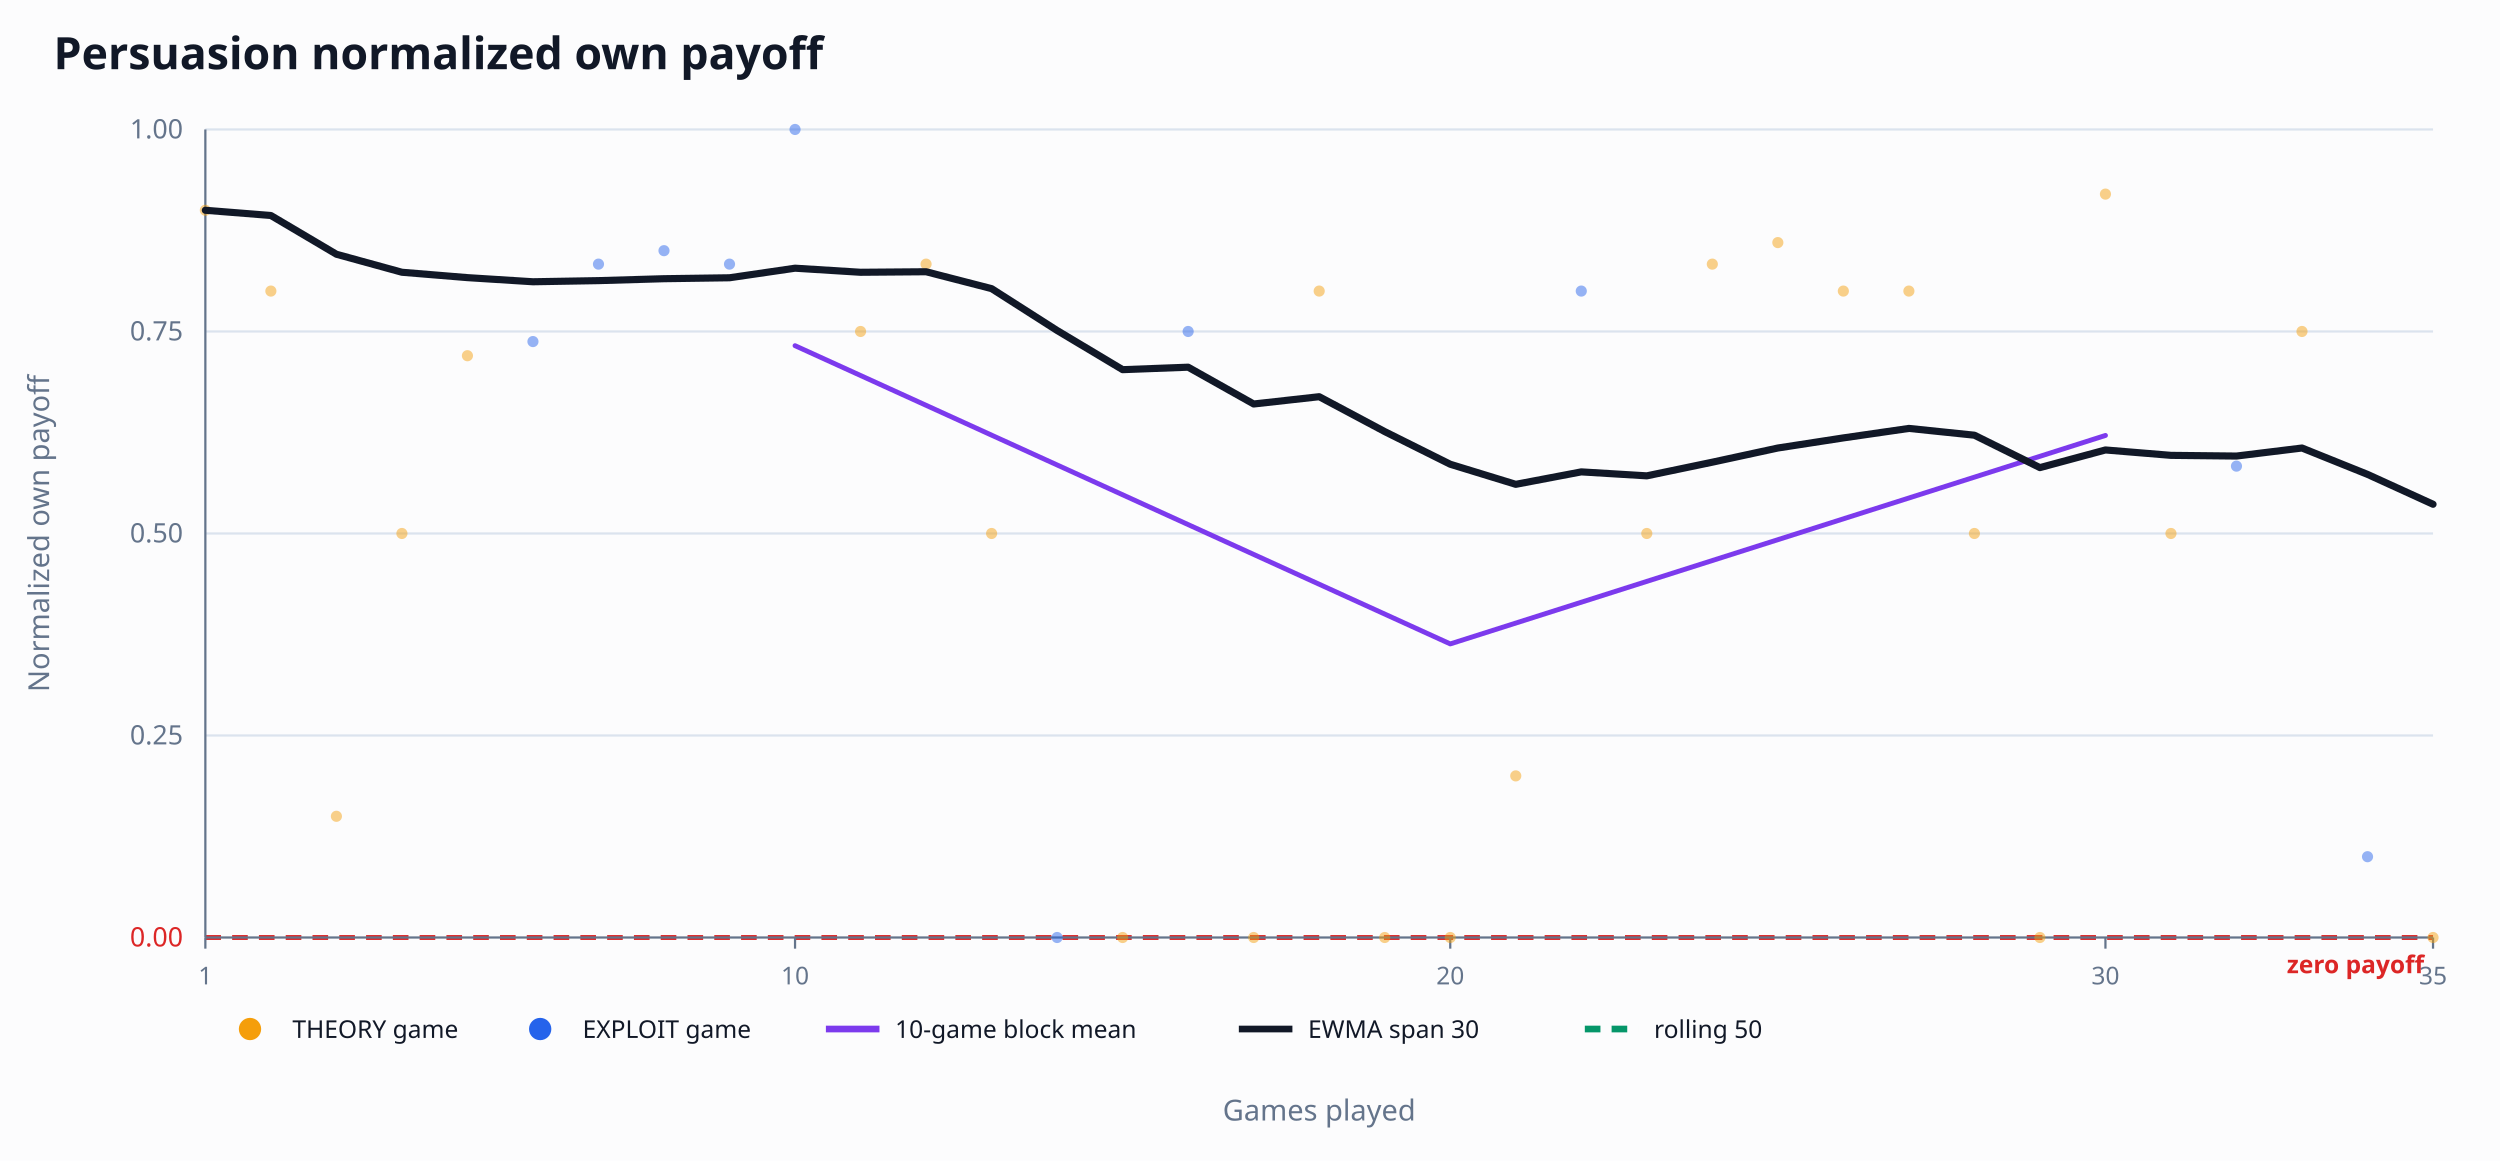
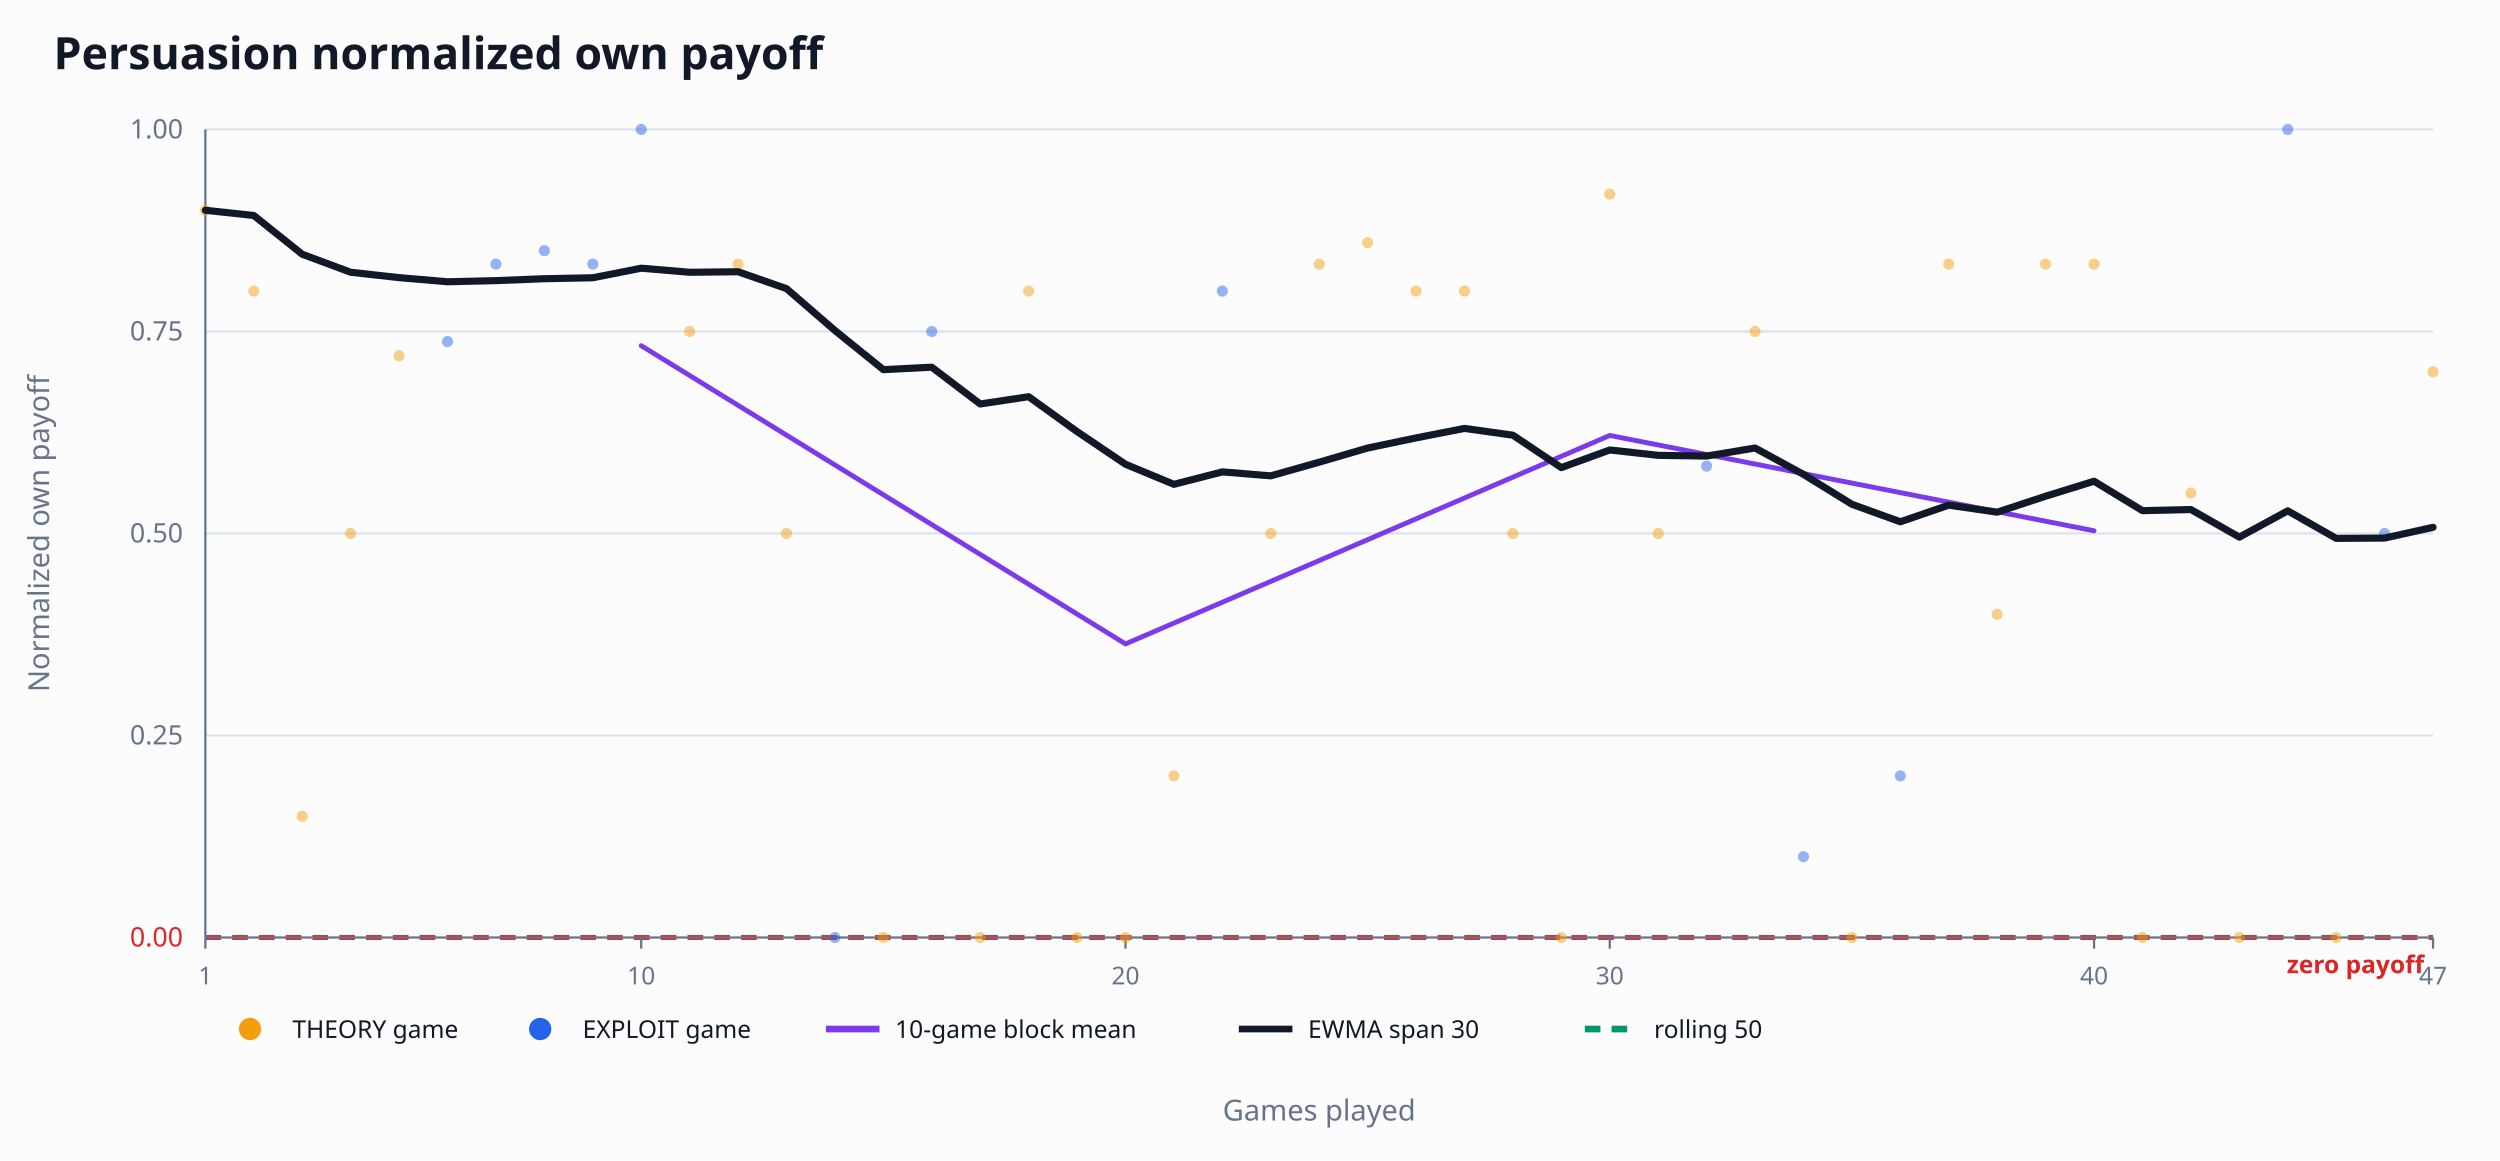
<svg xmlns="http://www.w3.org/2000/svg" width="1120" height="520" viewBox="0 0 1120 520">
  <rect width="100%" height="100%" fill="#fcfcfd" />
  <text x="24" y="31" font-family="system-ui,sans-serif" font-size="20" font-weight="700" fill="#111827">Persuasion normalized own payoff</text>
  <line x1="92" y1="420.00" x2="1090" y2="420.00" stroke="#dc2626" stroke-width="2.2" stroke-dasharray="7,5" />
  <text x="82" y="424.00" text-anchor="end" font-family="system-ui,sans-serif" font-size="12" fill="#dc2626">0.00</text>
  <line x1="92" y1="329.50" x2="1090" y2="329.50" stroke="#dbe3ee" stroke-width="1" />
  <text x="82" y="333.50" text-anchor="end" font-family="system-ui,sans-serif" font-size="12" fill="#64748b">0.25</text>
  <line x1="92" y1="239.00" x2="1090" y2="239.00" stroke="#dbe3ee" stroke-width="1" />
  <text x="82" y="243.00" text-anchor="end" font-family="system-ui,sans-serif" font-size="12" fill="#64748b">0.50</text>
  <line x1="92" y1="148.50" x2="1090" y2="148.50" stroke="#dbe3ee" stroke-width="1" />
  <text x="82" y="152.50" text-anchor="end" font-family="system-ui,sans-serif" font-size="12" fill="#64748b">0.75</text>
  <line x1="92" y1="58.00" x2="1090" y2="58.00" stroke="#dbe3ee" stroke-width="1" />
  <text x="82" y="62.00" text-anchor="end" font-family="system-ui,sans-serif" font-size="12" fill="#64748b">1.00</text>
  <line x1="92.00" y1="420" x2="92.00" y2="425" stroke="#64748b" />
  <text x="92.00" y="441" text-anchor="middle" font-family="system-ui,sans-serif" font-size="11" fill="#64748b">1</text>
-   <line x1="356.18" y1="420" x2="356.18" y2="425" stroke="#64748b" />
-   <text x="356.18" y="441" text-anchor="middle" font-family="system-ui,sans-serif" font-size="11" fill="#64748b">10</text>
-   <line x1="649.71" y1="420" x2="649.71" y2="425" stroke="#64748b" />
-   <text x="649.71" y="441" text-anchor="middle" font-family="system-ui,sans-serif" font-size="11" fill="#64748b">20</text>
-   <line x1="943.24" y1="420" x2="943.24" y2="425" stroke="#64748b" />
-   <text x="943.24" y="441" text-anchor="middle" font-family="system-ui,sans-serif" font-size="11" fill="#64748b">30</text>
+   <line x1="287.26" y1="420" x2="287.26" y2="425" stroke="#64748b" />
+   <text x="287.26" y="441" text-anchor="middle" font-family="system-ui,sans-serif" font-size="11" fill="#64748b">10</text>
+   <line x1="504.22" y1="420" x2="504.22" y2="425" stroke="#64748b" />
+   <text x="504.22" y="441" text-anchor="middle" font-family="system-ui,sans-serif" font-size="11" fill="#64748b">20</text>
+   <line x1="721.17" y1="420" x2="721.17" y2="425" stroke="#64748b" />
+   <text x="721.17" y="441" text-anchor="middle" font-family="system-ui,sans-serif" font-size="11" fill="#64748b">30</text>
+   <line x1="938.13" y1="420" x2="938.13" y2="425" stroke="#64748b" />
+   <text x="938.13" y="441" text-anchor="middle" font-family="system-ui,sans-serif" font-size="11" fill="#64748b">40</text>
  <line x1="1090.00" y1="420" x2="1090.00" y2="425" stroke="#64748b" />
-   <text x="1090.00" y="441" text-anchor="middle" font-family="system-ui,sans-serif" font-size="11" fill="#64748b">35</text>
+   <text x="1090.00" y="441" text-anchor="middle" font-family="system-ui,sans-serif" font-size="11" fill="#64748b">47</text>
  <line x1="92" y1="58" x2="92" y2="420" stroke="#64748b" />
  <line x1="92" y1="420" x2="1090" y2="420" stroke="#64748b" />
  <text x="591.00" y="502" text-anchor="middle" font-family="system-ui,sans-serif" font-size="13" fill="#64748b">Games played</text>
  <text x="22" y="239.00" text-anchor="middle" transform="rotate(-90 22 239.00)" font-family="system-ui,sans-serif" font-size="13" fill="#64748b">Normalized own payoff</text>
  <text x="1086" y="436.00" text-anchor="end" font-family="system-ui,sans-serif" font-size="11" font-weight="700" fill="#dc2626">zero payoff</text>
  <circle cx="92.00" cy="94.20" r="2.5" fill="#f59e0b" opacity="0.48" />
-   <circle cx="121.35" cy="130.40" r="2.5" fill="#f59e0b" opacity="0.48" />
-   <circle cx="150.71" cy="365.70" r="2.5" fill="#f59e0b" opacity="0.48" />
-   <circle cx="180.06" cy="239.00" r="2.5" fill="#f59e0b" opacity="0.48" />
-   <circle cx="209.41" cy="159.36" r="2.5" fill="#f59e0b" opacity="0.48" />
-   <circle cx="238.76" cy="153.02" r="2.5" fill="#2563eb" opacity="0.48" />
-   <circle cx="268.12" cy="118.33" r="2.5" fill="#2563eb" opacity="0.48" />
-   <circle cx="297.47" cy="112.30" r="2.5" fill="#2563eb" opacity="0.48" />
-   <circle cx="326.82" cy="118.33" r="2.5" fill="#2563eb" opacity="0.48" />
-   <circle cx="356.18" cy="58.00" r="2.5" fill="#2563eb" opacity="0.48" />
-   <circle cx="385.53" cy="148.50" r="2.5" fill="#f59e0b" opacity="0.48" />
-   <circle cx="414.88" cy="118.33" r="2.5" fill="#f59e0b" opacity="0.48" />
-   <circle cx="444.24" cy="239.00" r="2.5" fill="#f59e0b" opacity="0.48" />
-   <circle cx="473.59" cy="420.00" r="2.5" fill="#2563eb" opacity="0.48" />
-   <circle cx="502.94" cy="420.00" r="2.5" fill="#f59e0b" opacity="0.48" />
-   <circle cx="532.29" cy="148.50" r="2.5" fill="#2563eb" opacity="0.48" />
-   <circle cx="561.65" cy="420.00" r="2.5" fill="#f59e0b" opacity="0.48" />
-   <circle cx="591.00" cy="130.40" r="2.5" fill="#f59e0b" opacity="0.48" />
-   <circle cx="620.35" cy="420.00" r="2.5" fill="#f59e0b" opacity="0.48" />
-   <circle cx="649.71" cy="420.00" r="2.5" fill="#f59e0b" opacity="0.48" />
-   <circle cx="679.06" cy="347.60" r="2.5" fill="#f59e0b" opacity="0.48" />
-   <circle cx="708.41" cy="130.40" r="2.5" fill="#2563eb" opacity="0.48" />
-   <circle cx="737.76" cy="239.00" r="2.5" fill="#f59e0b" opacity="0.48" />
-   <circle cx="767.12" cy="118.33" r="2.5" fill="#f59e0b" opacity="0.48" />
-   <circle cx="796.47" cy="108.68" r="2.5" fill="#f59e0b" opacity="0.48" />
-   <circle cx="825.82" cy="130.40" r="2.5" fill="#f59e0b" opacity="0.48" />
-   <circle cx="855.18" cy="130.40" r="2.5" fill="#f59e0b" opacity="0.48" />
-   <circle cx="884.53" cy="239.00" r="2.5" fill="#f59e0b" opacity="0.48" />
-   <circle cx="913.88" cy="420.00" r="2.5" fill="#f59e0b" opacity="0.48" />
-   <circle cx="943.24" cy="86.96" r="2.5" fill="#f59e0b" opacity="0.48" />
-   <circle cx="972.59" cy="239.00" r="2.5" fill="#f59e0b" opacity="0.48" />
-   <circle cx="1001.94" cy="208.83" r="2.5" fill="#2563eb" opacity="0.48" />
-   <circle cx="1031.29" cy="148.50" r="2.5" fill="#f59e0b" opacity="0.48" />
-   <circle cx="1060.65" cy="383.80" r="2.5" fill="#2563eb" opacity="0.48" />
-   <circle cx="1090.00" cy="420.00" r="2.5" fill="#f59e0b" opacity="0.48" />
-   <polyline points="356.18,154.87 649.71,288.47 943.24,195.08" fill="none" stroke="#7c3aed" stroke-width="2.2" stroke-linejoin="round" stroke-linecap="round" />
-   <polyline points="92.00,94.20 121.35,96.54 150.71,113.90 180.06,121.97 209.41,124.38 238.76,126.23 268.12,125.72 297.47,124.86 326.82,124.44 356.18,120.15 385.53,121.98 414.88,121.74 444.24,129.31 473.59,148.06 502.94,165.61 532.29,164.50 561.65,180.99 591.00,177.72 620.35,193.35 649.71,207.98 679.06,216.98 708.41,211.40 737.76,213.18 767.12,207.06 796.47,200.71 825.82,196.18 855.18,191.93 884.53,194.97 913.88,209.49 943.24,201.58 972.59,204.00 1001.94,204.31 1031.29,200.71 1060.65,212.52 1090.00,225.91" fill="none" stroke="#111827" stroke-width="3.2" stroke-linejoin="round" stroke-linecap="round" />
+   <circle cx="113.70" cy="130.40" r="2.5" fill="#f59e0b" opacity="0.48" />
+   <circle cx="135.39" cy="365.70" r="2.5" fill="#f59e0b" opacity="0.48" />
+   <circle cx="157.09" cy="239.00" r="2.5" fill="#f59e0b" opacity="0.48" />
+   <circle cx="178.78" cy="159.36" r="2.5" fill="#f59e0b" opacity="0.48" />
+   <circle cx="200.48" cy="153.02" r="2.5" fill="#2563eb" opacity="0.48" />
+   <circle cx="222.17" cy="118.33" r="2.5" fill="#2563eb" opacity="0.48" />
+   <circle cx="243.87" cy="112.30" r="2.5" fill="#2563eb" opacity="0.48" />
+   <circle cx="265.57" cy="118.33" r="2.5" fill="#2563eb" opacity="0.48" />
+   <circle cx="287.26" cy="58.00" r="2.5" fill="#2563eb" opacity="0.48" />
+   <circle cx="308.96" cy="148.50" r="2.5" fill="#f59e0b" opacity="0.48" />
+   <circle cx="330.65" cy="118.33" r="2.5" fill="#f59e0b" opacity="0.48" />
+   <circle cx="352.35" cy="239.00" r="2.5" fill="#f59e0b" opacity="0.48" />
+   <circle cx="374.04" cy="420.00" r="2.5" fill="#2563eb" opacity="0.48" />
+   <circle cx="395.74" cy="420.00" r="2.5" fill="#f59e0b" opacity="0.48" />
+   <circle cx="417.43" cy="148.50" r="2.5" fill="#2563eb" opacity="0.48" />
+   <circle cx="439.13" cy="420.00" r="2.5" fill="#f59e0b" opacity="0.48" />
+   <circle cx="460.83" cy="130.40" r="2.5" fill="#f59e0b" opacity="0.48" />
+   <circle cx="482.52" cy="420.00" r="2.5" fill="#f59e0b" opacity="0.48" />
+   <circle cx="504.22" cy="420.00" r="2.5" fill="#f59e0b" opacity="0.48" />
+   <circle cx="525.91" cy="347.60" r="2.5" fill="#f59e0b" opacity="0.48" />
+   <circle cx="547.61" cy="130.40" r="2.5" fill="#2563eb" opacity="0.48" />
+   <circle cx="569.30" cy="239.00" r="2.5" fill="#f59e0b" opacity="0.48" />
+   <circle cx="591.00" cy="118.33" r="2.5" fill="#f59e0b" opacity="0.48" />
+   <circle cx="612.70" cy="108.68" r="2.5" fill="#f59e0b" opacity="0.48" />
+   <circle cx="634.39" cy="130.40" r="2.5" fill="#f59e0b" opacity="0.48" />
+   <circle cx="656.09" cy="130.40" r="2.5" fill="#f59e0b" opacity="0.48" />
+   <circle cx="677.78" cy="239.00" r="2.5" fill="#f59e0b" opacity="0.48" />
+   <circle cx="699.48" cy="420.00" r="2.5" fill="#f59e0b" opacity="0.48" />
+   <circle cx="721.17" cy="86.96" r="2.5" fill="#f59e0b" opacity="0.48" />
+   <circle cx="742.87" cy="239.00" r="2.5" fill="#f59e0b" opacity="0.48" />
+   <circle cx="764.57" cy="208.83" r="2.5" fill="#2563eb" opacity="0.48" />
+   <circle cx="786.26" cy="148.50" r="2.5" fill="#f59e0b" opacity="0.48" />
+   <circle cx="807.96" cy="383.80" r="2.5" fill="#2563eb" opacity="0.48" />
+   <circle cx="829.65" cy="420.00" r="2.5" fill="#f59e0b" opacity="0.48" />
+   <circle cx="851.35" cy="347.60" r="2.5" fill="#2563eb" opacity="0.48" />
+   <circle cx="873.04" cy="118.33" r="2.5" fill="#f59e0b" opacity="0.48" />
+   <circle cx="894.74" cy="275.20" r="2.5" fill="#f59e0b" opacity="0.48" />
+   <circle cx="916.43" cy="118.33" r="2.5" fill="#f59e0b" opacity="0.48" />
+   <circle cx="938.13" cy="118.33" r="2.5" fill="#f59e0b" opacity="0.48" />
+   <circle cx="959.83" cy="420.00" r="2.5" fill="#f59e0b" opacity="0.48" />
+   <circle cx="981.52" cy="220.90" r="2.5" fill="#f59e0b" opacity="0.48" />
+   <circle cx="1003.22" cy="420.00" r="2.5" fill="#f59e0b" opacity="0.48" />
+   <circle cx="1024.91" cy="58.00" r="2.5" fill="#2563eb" opacity="0.48" />
+   <circle cx="1046.61" cy="420.00" r="2.5" fill="#f59e0b" opacity="0.48" />
+   <circle cx="1068.30" cy="239.00" r="2.5" fill="#2563eb" opacity="0.48" />
+   <circle cx="1090.00" cy="166.60" r="2.5" fill="#f59e0b" opacity="0.48" />
+   <polyline points="287.26,154.87 504.22,288.47 721.17,195.08 938.13,237.79" fill="none" stroke="#7c3aed" stroke-width="2.2" stroke-linejoin="round" stroke-linecap="round" />
+   <polyline points="92.00,94.20 113.70,96.54 135.39,113.90 157.09,121.97 178.78,124.38 200.48,126.23 222.17,125.72 243.87,124.86 265.57,124.44 287.26,120.15 308.96,121.98 330.65,121.74 352.35,129.31 374.04,148.06 395.74,165.61 417.43,164.50 439.13,180.99 460.83,177.72 482.52,193.35 504.22,207.98 525.91,216.98 547.61,211.40 569.30,213.18 591.00,207.06 612.70,200.71 634.39,196.18 656.09,191.93 677.78,194.97 699.48,209.49 721.17,201.58 742.87,204.00 764.57,204.31 786.26,200.71 807.96,212.52 829.65,225.91 851.35,233.76 873.04,226.31 894.74,229.46 916.43,222.30 938.13,215.59 959.83,228.78 981.52,228.27 1003.22,240.64 1024.91,228.85 1046.61,241.19 1068.30,241.05 1090.00,236.24" fill="none" stroke="#111827" stroke-width="3.2" stroke-linejoin="round" stroke-linecap="round" />
  <circle cx="112" cy="461" r="5" fill="#f59e0b" />
  <text x="131" y="465" font-family="system-ui,sans-serif" font-size="11" fill="#111827">THEORY game</text>
  <circle cx="242" cy="461" r="5" fill="#2563eb" />
  <text x="261" y="465" font-family="system-ui,sans-serif" font-size="11" fill="#111827">EXPLOIT game</text>
  <line x1="370" y1="461" x2="394" y2="461" stroke="#7c3aed" stroke-width="3" />
  <text x="401" y="465" font-family="system-ui,sans-serif" font-size="11" fill="#111827">10-game block mean</text>
  <line x1="555" y1="461" x2="579" y2="461" stroke="#111827" stroke-width="3" />
  <text x="586" y="465" font-family="system-ui,sans-serif" font-size="11" fill="#111827">EWMA span 30</text>
  <line x1="710" y1="461" x2="734" y2="461" stroke="#059669" stroke-width="3" stroke-dasharray="7,5" />
  <text x="741" y="465" font-family="system-ui,sans-serif" font-size="11" fill="#111827">rolling 50</text>
</svg>
